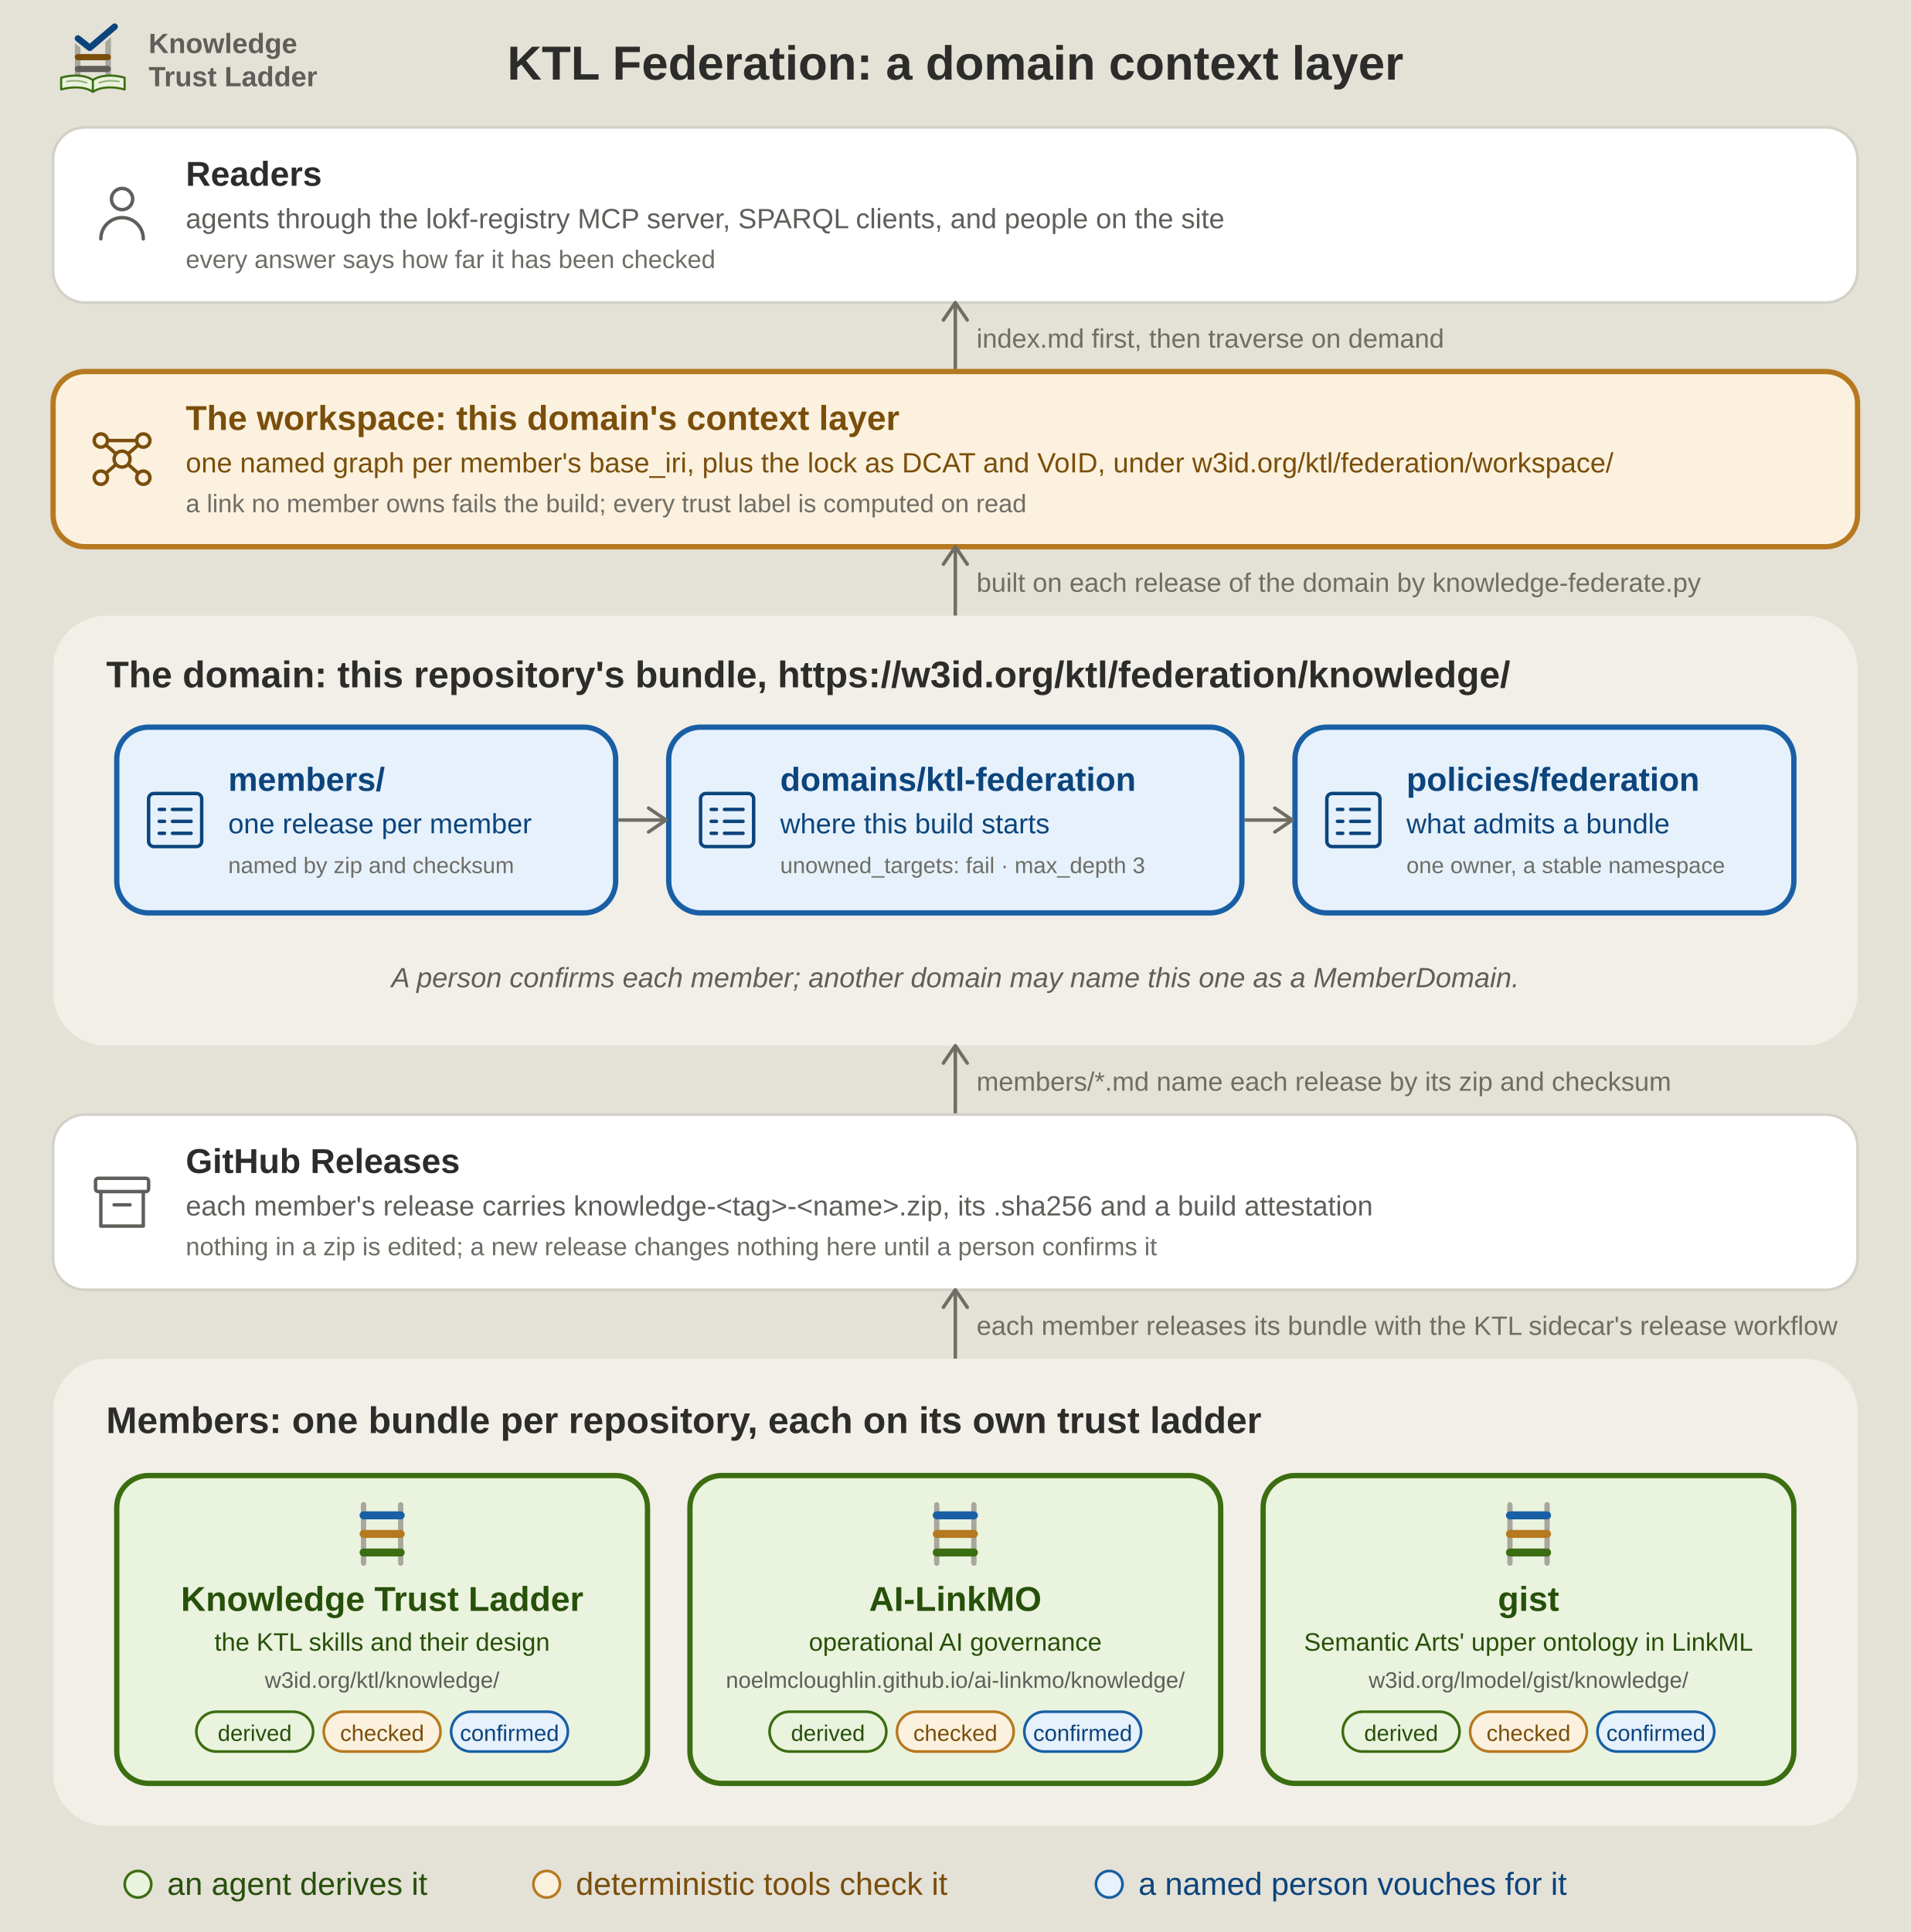
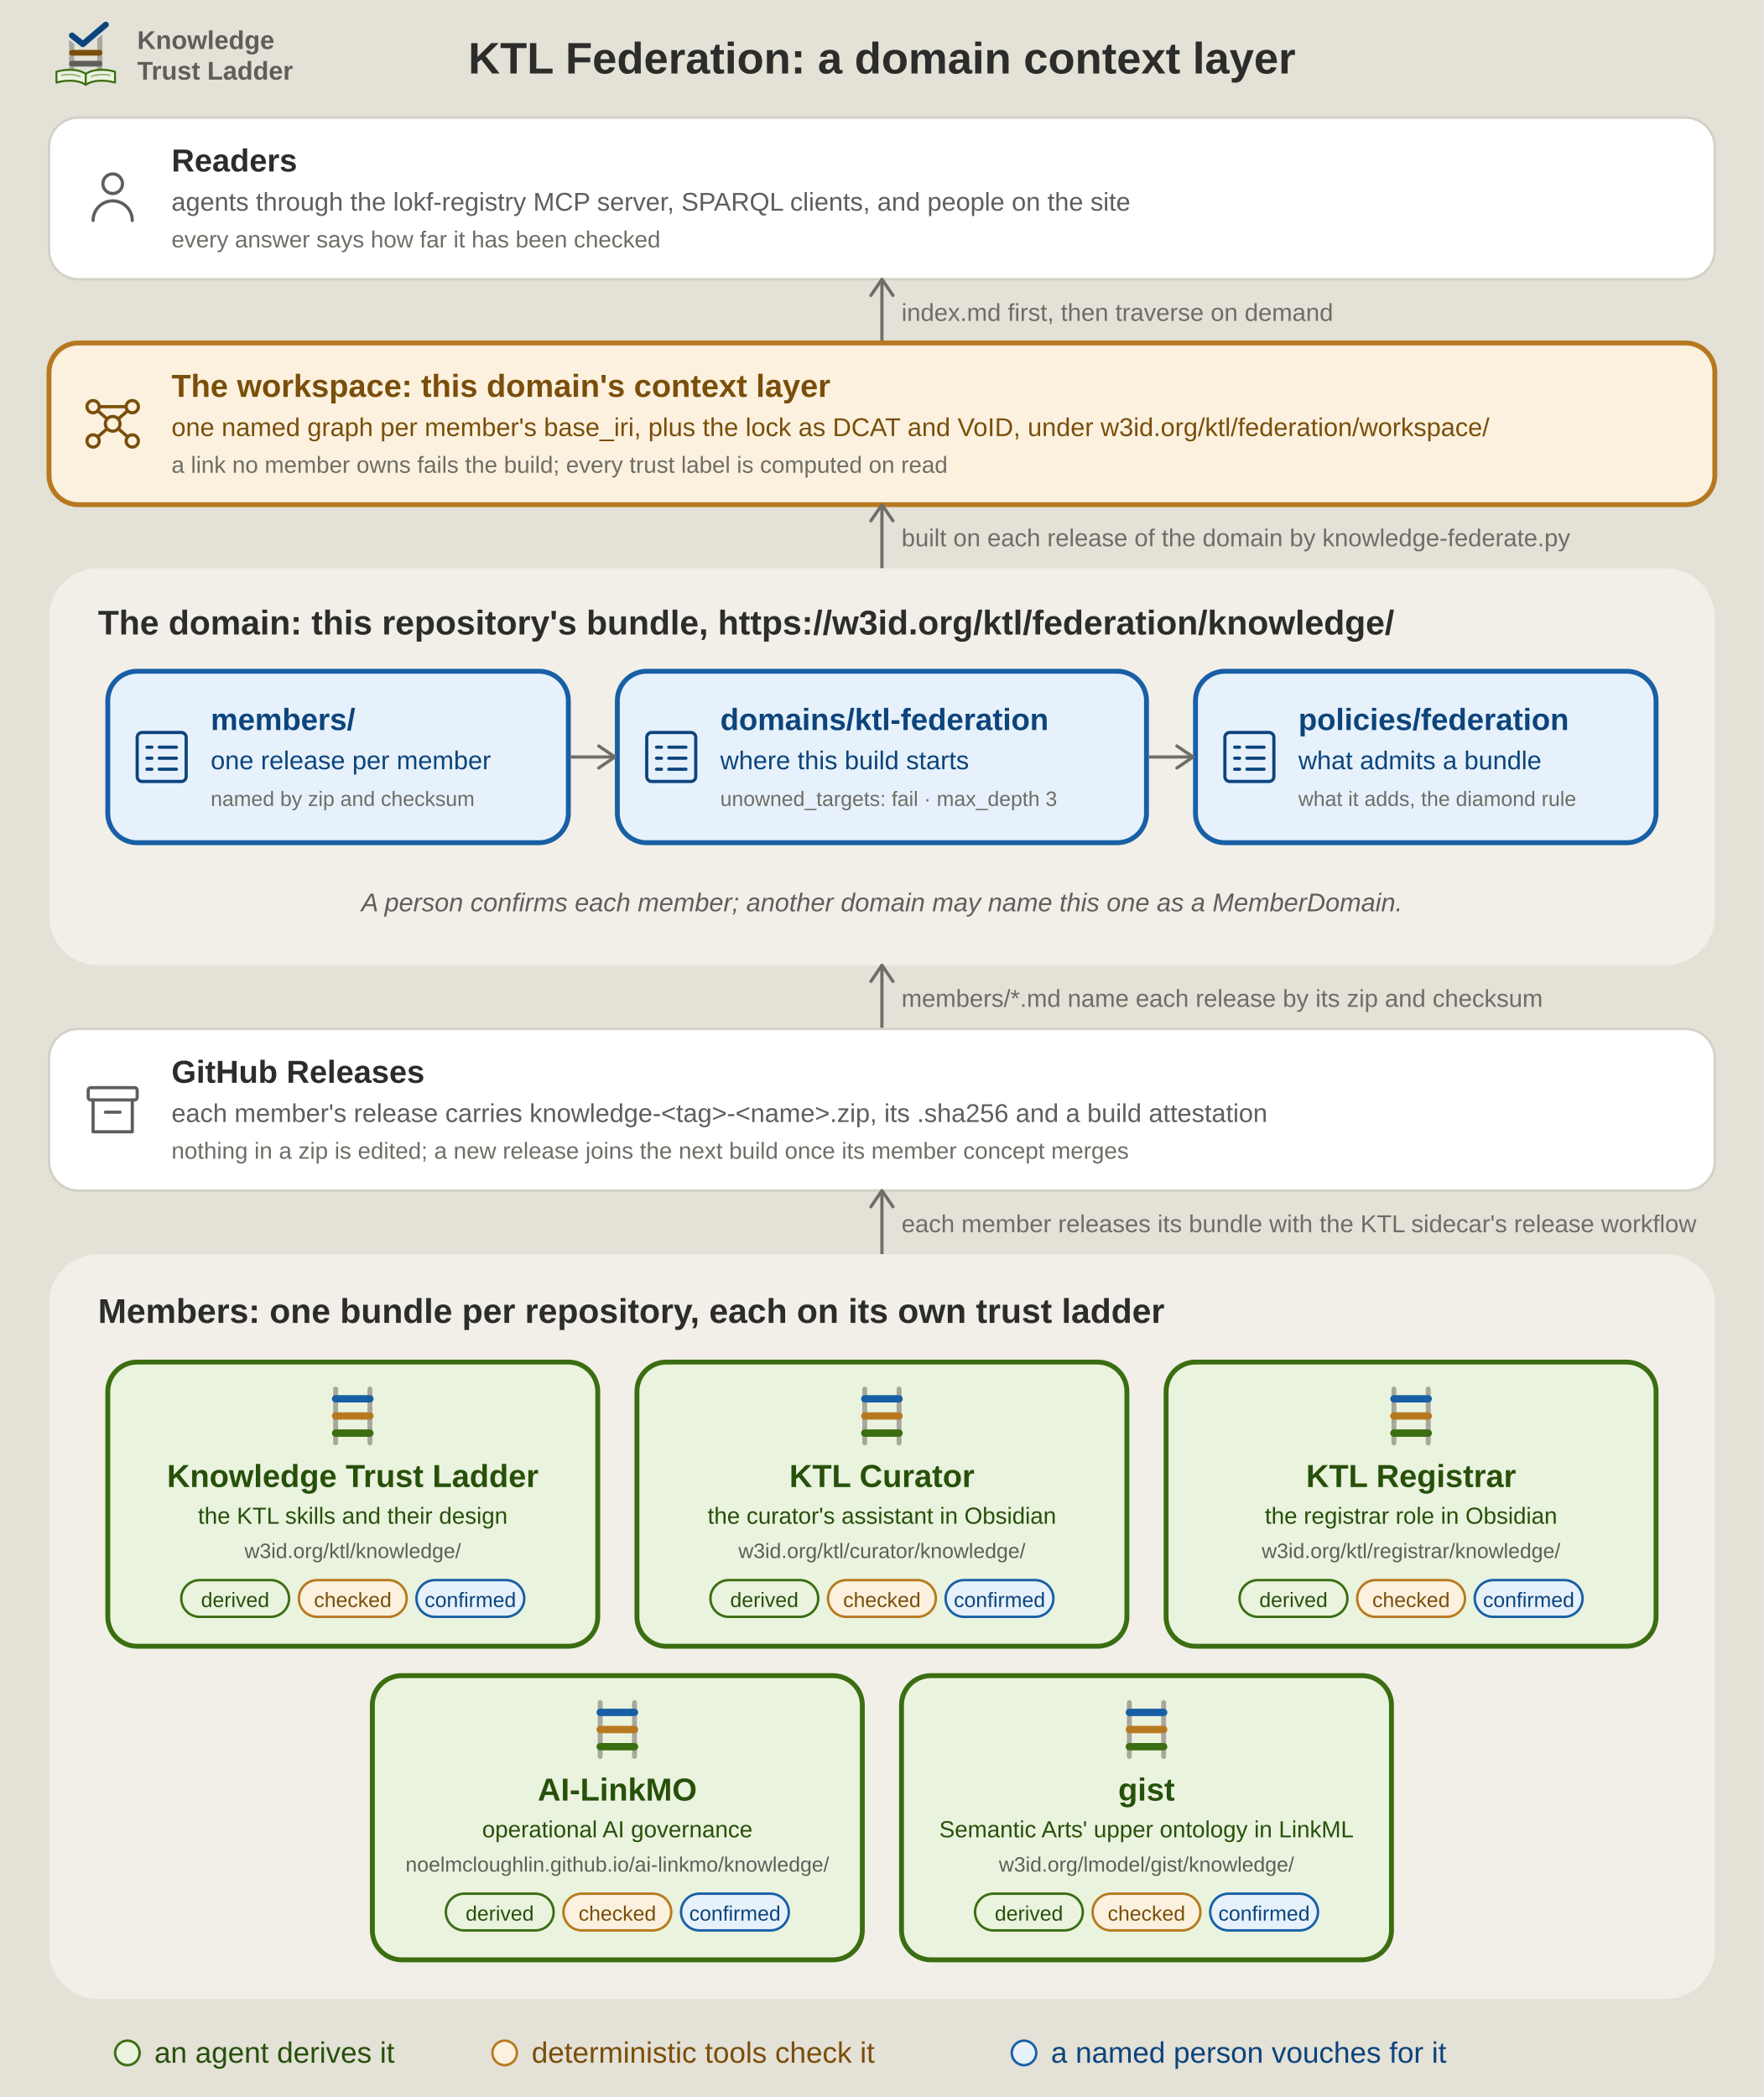
- <svg xmlns="http://www.w3.org/2000/svg" width="720" height="728" viewBox="0 0 720 728" role="img" aria-labelledby="t d">
-   <rect width="720" height="728" fill="#E4E1D7" />
+ <svg xmlns="http://www.w3.org/2000/svg" width="720" height="856" viewBox="0 0 720 856" role="img" aria-labelledby="t d">
+   <rect width="720" height="856" fill="#E4E1D7" />
  <g transform="translate(20,7) scale(0.46875)">
    <rect x="17.5" y="12" width="4.5" height="38" rx="2.25" fill="#A8A69D" />
    <rect x="42" y="12" width="4.5" height="38" rx="2.25" fill="#A8A69D" />
    <rect x="17.5" y="38" width="29" height="5" rx="2.5" fill="#5F5E5A" />
    <rect x="17.5" y="28.5" width="29" height="5" rx="2.5" fill="#7A4E0B" />
    <path d="M20 16 L29.5 23.5 L49.5 6.5" fill="none" stroke="#E4E1D7" stroke-width="9" stroke-linecap="round" stroke-linejoin="round" />
    <path d="M20 16 L29.5 23.5 L49.5 6.5" fill="none" stroke="#0C447C" stroke-width="5.2" stroke-linecap="round" stroke-linejoin="round" />
    <path d="M32 49.5 C26 45 15 45 6.5 47.5 v9.5 C15 54.5 26 54.5 32 59 C38 54.5 49 54.5 57.5 57 v-9.5 C49 45 38 45 32 49.5 z" fill="#EAF3DE" stroke="#3B6D11" stroke-width="1.7" stroke-linejoin="round" />
    <line x1="32" y1="49.5" x2="32" y2="59" stroke="#3B6D11" stroke-width="1.7" />
    <path d="M11 50.6 C16 49.6 22 49.8 27 51.6 M37 51.6 C42 49.8 48 49.6 53 50.6" fill="none" stroke="#3B6D11" stroke-opacity=".5" stroke-width="1.3" stroke-linecap="round" />
  </g>
  <text x="56" y="20" font-family="Arial, sans-serif" font-size="10.5" font-weight="700" fill="#5F5E5A">Knowledge</text>
  <text x="56" y="32.5" font-family="Arial, sans-serif" font-size="10.5" font-weight="700" fill="#5F5E5A">Trust Ladder</text>
  <text x="360.0" y="30" text-anchor="middle" font-family="Arial, sans-serif" font-size="18" font-weight="700" fill="#2C2C2A">KTL Federation: a domain context layer</text>
  <rect x="20" y="48" width="680" height="66" rx="12" fill="#FFFFFF" stroke="#D3D1C7" stroke-width="1" />
  <g transform="translate(46,81)" stroke="#5F5E5A" stroke-width="1.3" fill="none" stroke-linecap="round" stroke-linejoin="round">
    <circle cx="0" cy="-6" r="4" />
    <path d="M-8 9 a8 8 0 0 1 16 0" />
  </g>
  <text x="70" y="70" font-family="Arial, sans-serif" font-size="13" font-weight="700" fill="#2C2C2A">Readers</text>
  <text x="70" y="86" font-family="Arial, sans-serif" font-size="10.5" fill="#5F5E5A">agents through the lokf-registry MCP server, SPARQL clients, and people on the site</text>
  <text x="70" y="101" font-family="Arial, sans-serif" font-size="9.5" fill="#6E6D66">every answer says how far it has been checked</text>
  <line x1="360" y1="140" x2="360" y2="114" stroke="#6E6D66" stroke-width="1.3" />
  <path d="M355.5 120.6 L360 114 L364.5 120.6" fill="none" stroke="#6E6D66" stroke-width="1.3" stroke-linecap="round" stroke-linejoin="round" />
  <text x="368" y="131" font-family="Arial, sans-serif" font-size="10" fill="#6E6D66">index.md first, then traverse on demand</text>
  <rect x="20" y="140" width="680" height="66" rx="12" fill="#FBF1DE" stroke="#B7791F" stroke-width="2" />
  <g transform="translate(46,173)" stroke="#7A4E0B" stroke-width="1.3" fill="none" stroke-linecap="round" stroke-linejoin="round">
    <line x1="-8" y1="-7" x2="8" y2="7" />
    <line x1="8" y1="-7" x2="-8" y2="7" />
    <line x1="-8" y1="-7" x2="8" y2="-7" />
    <circle cx="0" cy="0" r="3" fill="#FBF1DE" />
    <circle cx="-8" cy="-7" r="2.5" fill="#FBF1DE" />
    <circle cx="8" cy="-7" r="2.5" fill="#FBF1DE" />
    <circle cx="-8" cy="7" r="2.5" fill="#FBF1DE" />
    <circle cx="8" cy="7" r="2.5" fill="#FBF1DE" />
  </g>
  <text x="70" y="162" font-family="Arial, sans-serif" font-size="13" font-weight="700" fill="#7A4E0B">The workspace: this domain's context layer</text>
  <text x="70" y="178" font-family="Arial, sans-serif" font-size="10.5" fill="#7A4E0B">one named graph per member's base_iri, plus the lock as DCAT and VoID, under w3id.org/ktl/federation/workspace/</text>
  <text x="70" y="193" font-family="Arial, sans-serif" font-size="9.5" fill="#6E6D66">a link no member owns fails the build; every trust label is computed on read</text>
  <line x1="360" y1="232" x2="360" y2="206" stroke="#6E6D66" stroke-width="1.3" />
  <path d="M355.5 212.6 L360 206 L364.5 212.6" fill="none" stroke="#6E6D66" stroke-width="1.3" stroke-linecap="round" stroke-linejoin="round" />
  <text x="368" y="223" font-family="Arial, sans-serif" font-size="10" fill="#6E6D66">built on each release of the domain by knowledge-federate.py</text>
  <rect x="20" y="232" width="680" height="162" rx="20" fill="#F1EFE8" />
  <text x="40" y="259" font-family="Arial, sans-serif" font-size="14" font-weight="700" fill="#2C2C2A">The domain: this repository's bundle, https://w3id.org/ktl/federation/knowledge/</text>
  <rect x="44" y="274" width="188" height="70" rx="12" fill="#E6F1FB" stroke="#185FA5" stroke-width="2" />
  <g transform="translate(66,309)" stroke="#0C447C" stroke-width="1.3" fill="none" stroke-linecap="round" stroke-linejoin="round">
    <rect x="-10" y="-10" width="20" height="20" rx="2" />
    <line x1="-6" y1="-4" x2="-4" y2="-4" />
    <line x1="-1" y1="-4" x2="6" y2="-4" />
    <line x1="-6" y1="0.5" x2="-4" y2="0.5" />
    <line x1="-1" y1="0.5" x2="6" y2="0.5" />
    <line x1="-6" y1="5" x2="-4" y2="5" />
    <line x1="-1" y1="5" x2="6" y2="5" />
  </g>
  <text x="86" y="298" font-family="Arial, sans-serif" font-size="12.5" font-weight="700" fill="#0C447C">members/</text>
  <text x="86" y="314" font-family="Arial, sans-serif" font-size="10.5" fill="#0C447C">one release per member</text>
  <text x="86" y="329" font-family="Arial, sans-serif" font-size="8.5" fill="#6E6D66">named by zip and checksum</text>
  <rect x="252" y="274" width="216" height="70" rx="12" fill="#E6F1FB" stroke="#185FA5" stroke-width="2" />
  <g transform="translate(274,309)" stroke="#0C447C" stroke-width="1.3" fill="none" stroke-linecap="round" stroke-linejoin="round">
    <rect x="-10" y="-10" width="20" height="20" rx="2" />
    <line x1="-6" y1="-4" x2="-4" y2="-4" />
    <line x1="-1" y1="-4" x2="6" y2="-4" />
    <line x1="-6" y1="0.5" x2="-4" y2="0.5" />
    <line x1="-1" y1="0.5" x2="6" y2="0.5" />
    <line x1="-6" y1="5" x2="-4" y2="5" />
    <line x1="-1" y1="5" x2="6" y2="5" />
  </g>
  <text x="294" y="298" font-family="Arial, sans-serif" font-size="12.5" font-weight="700" fill="#0C447C">domains/ktl-federation</text>
  <text x="294" y="314" font-family="Arial, sans-serif" font-size="10.5" fill="#0C447C">where this build starts</text>
  <text x="294" y="329" font-family="Arial, sans-serif" font-size="8.5" fill="#6E6D66">unowned_targets: fail · max_depth 3</text>
  <rect x="488" y="274" width="188" height="70" rx="12" fill="#E6F1FB" stroke="#185FA5" stroke-width="2" />
  <g transform="translate(510,309)" stroke="#0C447C" stroke-width="1.3" fill="none" stroke-linecap="round" stroke-linejoin="round">
    <rect x="-10" y="-10" width="20" height="20" rx="2" />
    <line x1="-6" y1="-4" x2="-4" y2="-4" />
    <line x1="-1" y1="-4" x2="6" y2="-4" />
    <line x1="-6" y1="0.5" x2="-4" y2="0.5" />
    <line x1="-1" y1="0.5" x2="6" y2="0.5" />
    <line x1="-6" y1="5" x2="-4" y2="5" />
    <line x1="-1" y1="5" x2="6" y2="5" />
  </g>
  <text x="530" y="298" font-family="Arial, sans-serif" font-size="12.5" font-weight="700" fill="#0C447C">policies/federation</text>
  <text x="530" y="314" font-family="Arial, sans-serif" font-size="10.5" fill="#0C447C">what admits a bundle</text>
-   <text x="530" y="329" font-family="Arial, sans-serif" font-size="8.5" fill="#6E6D66">one owner, a stable namespace</text>
+   <text x="530" y="329" font-family="Arial, sans-serif" font-size="8.5" fill="#6E6D66">what it adds, the diamond rule</text>
  <line x1="233" y1="309" x2="251" y2="309" stroke="#6E6D66" stroke-width="1.3" />
  <path d="M244.4 313.5 L251 309 L244.4 304.5" fill="none" stroke="#6E6D66" stroke-width="1.3" stroke-linecap="round" stroke-linejoin="round" />
  <line x1="469" y1="309" x2="487" y2="309" stroke="#6E6D66" stroke-width="1.3" />
  <path d="M480.4 313.5 L487 309 L480.4 304.5" fill="none" stroke="#6E6D66" stroke-width="1.3" stroke-linecap="round" stroke-linejoin="round" />
  <text x="360" y="372" text-anchor="middle" font-family="Arial, sans-serif" font-size="10.5" font-style="italic" fill="#5F5E5A">A person confirms each member; another domain may name this one as a MemberDomain.</text>
  <line x1="360" y1="420" x2="360" y2="394" stroke="#6E6D66" stroke-width="1.3" />
  <path d="M355.5 400.6 L360 394 L364.5 400.6" fill="none" stroke="#6E6D66" stroke-width="1.3" stroke-linecap="round" stroke-linejoin="round" />
  <text x="368" y="411" font-family="Arial, sans-serif" font-size="10" fill="#6E6D66">members/*.md name each release by its zip and checksum</text>
  <rect x="20" y="420" width="680" height="66" rx="12" fill="#FFFFFF" stroke="#D3D1C7" stroke-width="1" />
  <g transform="translate(46,453)" stroke="#5F5E5A" stroke-width="1.3" fill="none" stroke-linecap="round" stroke-linejoin="round">
    <rect x="-10" y="-9" width="20" height="5" rx="1" />
    <path d="M-8 -4 V9 H8 V-4" />
    <line x1="-3" y1="1" x2="3" y2="1" />
  </g>
  <text x="70" y="442" font-family="Arial, sans-serif" font-size="13" font-weight="700" fill="#2C2C2A">GitHub Releases</text>
  <text x="70" y="458" font-family="Arial, sans-serif" font-size="10.5" fill="#5F5E5A">each member's release carries knowledge-&lt;tag&gt;-&lt;name&gt;.zip, its .sha256 and a build attestation</text>
-   <text x="70" y="473" font-family="Arial, sans-serif" font-size="9.5" fill="#6E6D66">nothing in a zip is edited; a new release changes nothing here until a person confirms it</text>
+   <text x="70" y="473" font-family="Arial, sans-serif" font-size="9.5" fill="#6E6D66">nothing in a zip is edited; a new release joins the next build once its member concept merges</text>
  <line x1="360" y1="512" x2="360" y2="486" stroke="#6E6D66" stroke-width="1.3" />
  <path d="M355.5 492.6 L360 486 L364.5 492.6" fill="none" stroke="#6E6D66" stroke-width="1.3" stroke-linecap="round" stroke-linejoin="round" />
  <text x="368" y="503" font-family="Arial, sans-serif" font-size="10" fill="#6E6D66">each member releases its bundle with the KTL sidecar's release workflow</text>
-   <rect x="20" y="512" width="680" height="176" rx="20" fill="#F1EFE8" />
+   <rect x="20" y="512" width="680" height="304" rx="20" fill="#F1EFE8" />
  <text x="40" y="540" font-family="Arial, sans-serif" font-size="14" font-weight="700" fill="#2C2C2A">Members: one bundle per repository, each on its own trust ladder</text>
  <rect x="44" y="556" width="200" height="116" rx="12" fill="#EAF3DE" stroke="#3B6D11" stroke-width="2" />
  <g transform="translate(144,578)" stroke-linecap="round">
    <line x1="-7" y1="-11" x2="-7" y2="11" stroke="#A8A69D" stroke-width="2" />
    <line x1="7" y1="-11" x2="7" y2="11" stroke="#A8A69D" stroke-width="2" />
    <line x1="-7" y1="7" x2="7" y2="7" stroke="#3B6D11" stroke-width="3" />
    <line x1="-7" y1="0" x2="7" y2="0" stroke="#B7791F" stroke-width="3" />
    <line x1="-7" y1="-7" x2="7" y2="-7" stroke="#185FA5" stroke-width="3" />
  </g>
  <text x="144.0" y="607" text-anchor="middle" font-family="Arial, sans-serif" font-size="13" font-weight="700" fill="#27500A">Knowledge Trust Ladder</text>
  <text x="144.0" y="622" text-anchor="middle" font-family="Arial, sans-serif" font-size="9.5" fill="#27500A">the KTL skills and their design</text>
  <text x="144.0" y="636" text-anchor="middle" font-family="Arial, sans-serif" font-size="8.5" fill="#5F5E5A">w3id.org/ktl/knowledge/</text>
  <rect x="74.0" y="645" width="44" height="15" rx="7.5" fill="#EAF3DE" stroke="#3B6D11" stroke-width="1" />
  <text x="96.0" y="656" text-anchor="middle" font-family="Arial, sans-serif" font-size="8.5" fill="#27500A">derived</text>
  <rect x="122.0" y="645" width="44" height="15" rx="7.5" fill="#FBF1DE" stroke="#B7791F" stroke-width="1" />
  <text x="144.0" y="656" text-anchor="middle" font-family="Arial, sans-serif" font-size="8.5" fill="#7A4E0B">checked</text>
  <rect x="170.0" y="645" width="44" height="15" rx="7.5" fill="#E6F1FB" stroke="#185FA5" stroke-width="1" />
  <text x="192.0" y="656" text-anchor="middle" font-family="Arial, sans-serif" font-size="8.5" fill="#0C447C">confirmed</text>
  <rect x="260" y="556" width="200" height="116" rx="12" fill="#EAF3DE" stroke="#3B6D11" stroke-width="2" />
  <g transform="translate(360,578)" stroke-linecap="round">
    <line x1="-7" y1="-11" x2="-7" y2="11" stroke="#A8A69D" stroke-width="2" />
    <line x1="7" y1="-11" x2="7" y2="11" stroke="#A8A69D" stroke-width="2" />
    <line x1="-7" y1="7" x2="7" y2="7" stroke="#3B6D11" stroke-width="3" />
    <line x1="-7" y1="0" x2="7" y2="0" stroke="#B7791F" stroke-width="3" />
    <line x1="-7" y1="-7" x2="7" y2="-7" stroke="#185FA5" stroke-width="3" />
  </g>
-   <text x="360.0" y="607" text-anchor="middle" font-family="Arial, sans-serif" font-size="13" font-weight="700" fill="#27500A">AI-LinkMO</text>
-   <text x="360.0" y="622" text-anchor="middle" font-family="Arial, sans-serif" font-size="9.5" fill="#27500A">operational AI governance</text>
-   <text x="360.0" y="636" text-anchor="middle" font-family="Arial, sans-serif" font-size="8.5" fill="#5F5E5A">noelmcloughlin.github.io/ai-linkmo/knowledge/</text>
+   <text x="360.0" y="607" text-anchor="middle" font-family="Arial, sans-serif" font-size="13" font-weight="700" fill="#27500A">KTL Curator</text>
+   <text x="360.0" y="622" text-anchor="middle" font-family="Arial, sans-serif" font-size="9.5" fill="#27500A">the curator's assistant in Obsidian</text>
+   <text x="360.0" y="636" text-anchor="middle" font-family="Arial, sans-serif" font-size="8.5" fill="#5F5E5A">w3id.org/ktl/curator/knowledge/</text>
  <rect x="290.0" y="645" width="44" height="15" rx="7.5" fill="#EAF3DE" stroke="#3B6D11" stroke-width="1" />
  <text x="312.0" y="656" text-anchor="middle" font-family="Arial, sans-serif" font-size="8.5" fill="#27500A">derived</text>
  <rect x="338.0" y="645" width="44" height="15" rx="7.5" fill="#FBF1DE" stroke="#B7791F" stroke-width="1" />
  <text x="360.0" y="656" text-anchor="middle" font-family="Arial, sans-serif" font-size="8.5" fill="#7A4E0B">checked</text>
  <rect x="386.0" y="645" width="44" height="15" rx="7.5" fill="#E6F1FB" stroke="#185FA5" stroke-width="1" />
  <text x="408.0" y="656" text-anchor="middle" font-family="Arial, sans-serif" font-size="8.5" fill="#0C447C">confirmed</text>
  <rect x="476" y="556" width="200" height="116" rx="12" fill="#EAF3DE" stroke="#3B6D11" stroke-width="2" />
  <g transform="translate(576,578)" stroke-linecap="round">
    <line x1="-7" y1="-11" x2="-7" y2="11" stroke="#A8A69D" stroke-width="2" />
    <line x1="7" y1="-11" x2="7" y2="11" stroke="#A8A69D" stroke-width="2" />
    <line x1="-7" y1="7" x2="7" y2="7" stroke="#3B6D11" stroke-width="3" />
    <line x1="-7" y1="0" x2="7" y2="0" stroke="#B7791F" stroke-width="3" />
    <line x1="-7" y1="-7" x2="7" y2="-7" stroke="#185FA5" stroke-width="3" />
  </g>
-   <text x="576.0" y="607" text-anchor="middle" font-family="Arial, sans-serif" font-size="13" font-weight="700" fill="#27500A">gist</text>
-   <text x="576.0" y="622" text-anchor="middle" font-family="Arial, sans-serif" font-size="9.5" fill="#27500A">Semantic Arts' upper ontology in LinkML</text>
-   <text x="576.0" y="636" text-anchor="middle" font-family="Arial, sans-serif" font-size="8.5" fill="#5F5E5A">w3id.org/lmodel/gist/knowledge/</text>
+   <text x="576.0" y="607" text-anchor="middle" font-family="Arial, sans-serif" font-size="13" font-weight="700" fill="#27500A">KTL Registrar</text>
+   <text x="576.0" y="622" text-anchor="middle" font-family="Arial, sans-serif" font-size="9.5" fill="#27500A">the registrar role in Obsidian</text>
+   <text x="576.0" y="636" text-anchor="middle" font-family="Arial, sans-serif" font-size="8.5" fill="#5F5E5A">w3id.org/ktl/registrar/knowledge/</text>
  <rect x="506.0" y="645" width="44" height="15" rx="7.5" fill="#EAF3DE" stroke="#3B6D11" stroke-width="1" />
  <text x="528.0" y="656" text-anchor="middle" font-family="Arial, sans-serif" font-size="8.5" fill="#27500A">derived</text>
  <rect x="554.0" y="645" width="44" height="15" rx="7.5" fill="#FBF1DE" stroke="#B7791F" stroke-width="1" />
  <text x="576.0" y="656" text-anchor="middle" font-family="Arial, sans-serif" font-size="8.5" fill="#7A4E0B">checked</text>
  <rect x="602.0" y="645" width="44" height="15" rx="7.5" fill="#E6F1FB" stroke="#185FA5" stroke-width="1" />
  <text x="624.0" y="656" text-anchor="middle" font-family="Arial, sans-serif" font-size="8.5" fill="#0C447C">confirmed</text>
-   <circle cx="52" cy="710" r="5" fill="#EAF3DE" stroke="#3B6D11" stroke-width="1" />
-   <text x="63" y="714" font-family="Arial, sans-serif" font-size="12" fill="#27500A">an agent derives it</text>
-   <circle cx="206" cy="710" r="5" fill="#FBF1DE" stroke="#B7791F" stroke-width="1" />
-   <text x="217" y="714" font-family="Arial, sans-serif" font-size="12" fill="#7A4E0B">deterministic tools check it</text>
-   <circle cx="418" cy="710" r="5" fill="#E6F1FB" stroke="#185FA5" stroke-width="1" />
-   <text x="429" y="714" font-family="Arial, sans-serif" font-size="12" fill="#0C447C">a named person vouches for it</text>
+   <rect x="152" y="684" width="200" height="116" rx="12" fill="#EAF3DE" stroke="#3B6D11" stroke-width="2" />
+   <g transform="translate(252,706)" stroke-linecap="round">
+     <line x1="-7" y1="-11" x2="-7" y2="11" stroke="#A8A69D" stroke-width="2" />
+     <line x1="7" y1="-11" x2="7" y2="11" stroke="#A8A69D" stroke-width="2" />
+     <line x1="-7" y1="7" x2="7" y2="7" stroke="#3B6D11" stroke-width="3" />
+     <line x1="-7" y1="0" x2="7" y2="0" stroke="#B7791F" stroke-width="3" />
+     <line x1="-7" y1="-7" x2="7" y2="-7" stroke="#185FA5" stroke-width="3" />
+   </g>
+   <text x="252.0" y="735" text-anchor="middle" font-family="Arial, sans-serif" font-size="13" font-weight="700" fill="#27500A">AI-LinkMO</text>
+   <text x="252.0" y="750" text-anchor="middle" font-family="Arial, sans-serif" font-size="9.5" fill="#27500A">operational AI governance</text>
+   <text x="252.0" y="764" text-anchor="middle" font-family="Arial, sans-serif" font-size="8.5" fill="#5F5E5A">noelmcloughlin.github.io/ai-linkmo/knowledge/</text>
+   <rect x="182.0" y="773" width="44" height="15" rx="7.5" fill="#EAF3DE" stroke="#3B6D11" stroke-width="1" />
+   <text x="204.0" y="784" text-anchor="middle" font-family="Arial, sans-serif" font-size="8.5" fill="#27500A">derived</text>
+   <rect x="230.0" y="773" width="44" height="15" rx="7.5" fill="#FBF1DE" stroke="#B7791F" stroke-width="1" />
+   <text x="252.0" y="784" text-anchor="middle" font-family="Arial, sans-serif" font-size="8.5" fill="#7A4E0B">checked</text>
+   <rect x="278.0" y="773" width="44" height="15" rx="7.5" fill="#E6F1FB" stroke="#185FA5" stroke-width="1" />
+   <text x="300.0" y="784" text-anchor="middle" font-family="Arial, sans-serif" font-size="8.5" fill="#0C447C">confirmed</text>
+   <rect x="368" y="684" width="200" height="116" rx="12" fill="#EAF3DE" stroke="#3B6D11" stroke-width="2" />
+   <g transform="translate(468,706)" stroke-linecap="round">
+     <line x1="-7" y1="-11" x2="-7" y2="11" stroke="#A8A69D" stroke-width="2" />
+     <line x1="7" y1="-11" x2="7" y2="11" stroke="#A8A69D" stroke-width="2" />
+     <line x1="-7" y1="7" x2="7" y2="7" stroke="#3B6D11" stroke-width="3" />
+     <line x1="-7" y1="0" x2="7" y2="0" stroke="#B7791F" stroke-width="3" />
+     <line x1="-7" y1="-7" x2="7" y2="-7" stroke="#185FA5" stroke-width="3" />
+   </g>
+   <text x="468.0" y="735" text-anchor="middle" font-family="Arial, sans-serif" font-size="13" font-weight="700" fill="#27500A">gist</text>
+   <text x="468.0" y="750" text-anchor="middle" font-family="Arial, sans-serif" font-size="9.5" fill="#27500A">Semantic Arts' upper ontology in LinkML</text>
+   <text x="468.0" y="764" text-anchor="middle" font-family="Arial, sans-serif" font-size="8.5" fill="#5F5E5A">w3id.org/lmodel/gist/knowledge/</text>
+   <rect x="398.0" y="773" width="44" height="15" rx="7.5" fill="#EAF3DE" stroke="#3B6D11" stroke-width="1" />
+   <text x="420.0" y="784" text-anchor="middle" font-family="Arial, sans-serif" font-size="8.5" fill="#27500A">derived</text>
+   <rect x="446.0" y="773" width="44" height="15" rx="7.5" fill="#FBF1DE" stroke="#B7791F" stroke-width="1" />
+   <text x="468.0" y="784" text-anchor="middle" font-family="Arial, sans-serif" font-size="8.5" fill="#7A4E0B">checked</text>
+   <rect x="494.0" y="773" width="44" height="15" rx="7.5" fill="#E6F1FB" stroke="#185FA5" stroke-width="1" />
+   <text x="516.0" y="784" text-anchor="middle" font-family="Arial, sans-serif" font-size="8.5" fill="#0C447C">confirmed</text>
+   <circle cx="52" cy="838" r="5" fill="#EAF3DE" stroke="#3B6D11" stroke-width="1" />
+   <text x="63" y="842" font-family="Arial, sans-serif" font-size="12" fill="#27500A">an agent derives it</text>
+   <circle cx="206" cy="838" r="5" fill="#FBF1DE" stroke="#B7791F" stroke-width="1" />
+   <text x="217" y="842" font-family="Arial, sans-serif" font-size="12" fill="#7A4E0B">deterministic tools check it</text>
+   <circle cx="418" cy="838" r="5" fill="#E6F1FB" stroke="#185FA5" stroke-width="1" />
+   <text x="429" y="842" font-family="Arial, sans-serif" font-size="12" fill="#0C447C">a named person vouches for it</text>
</svg>
